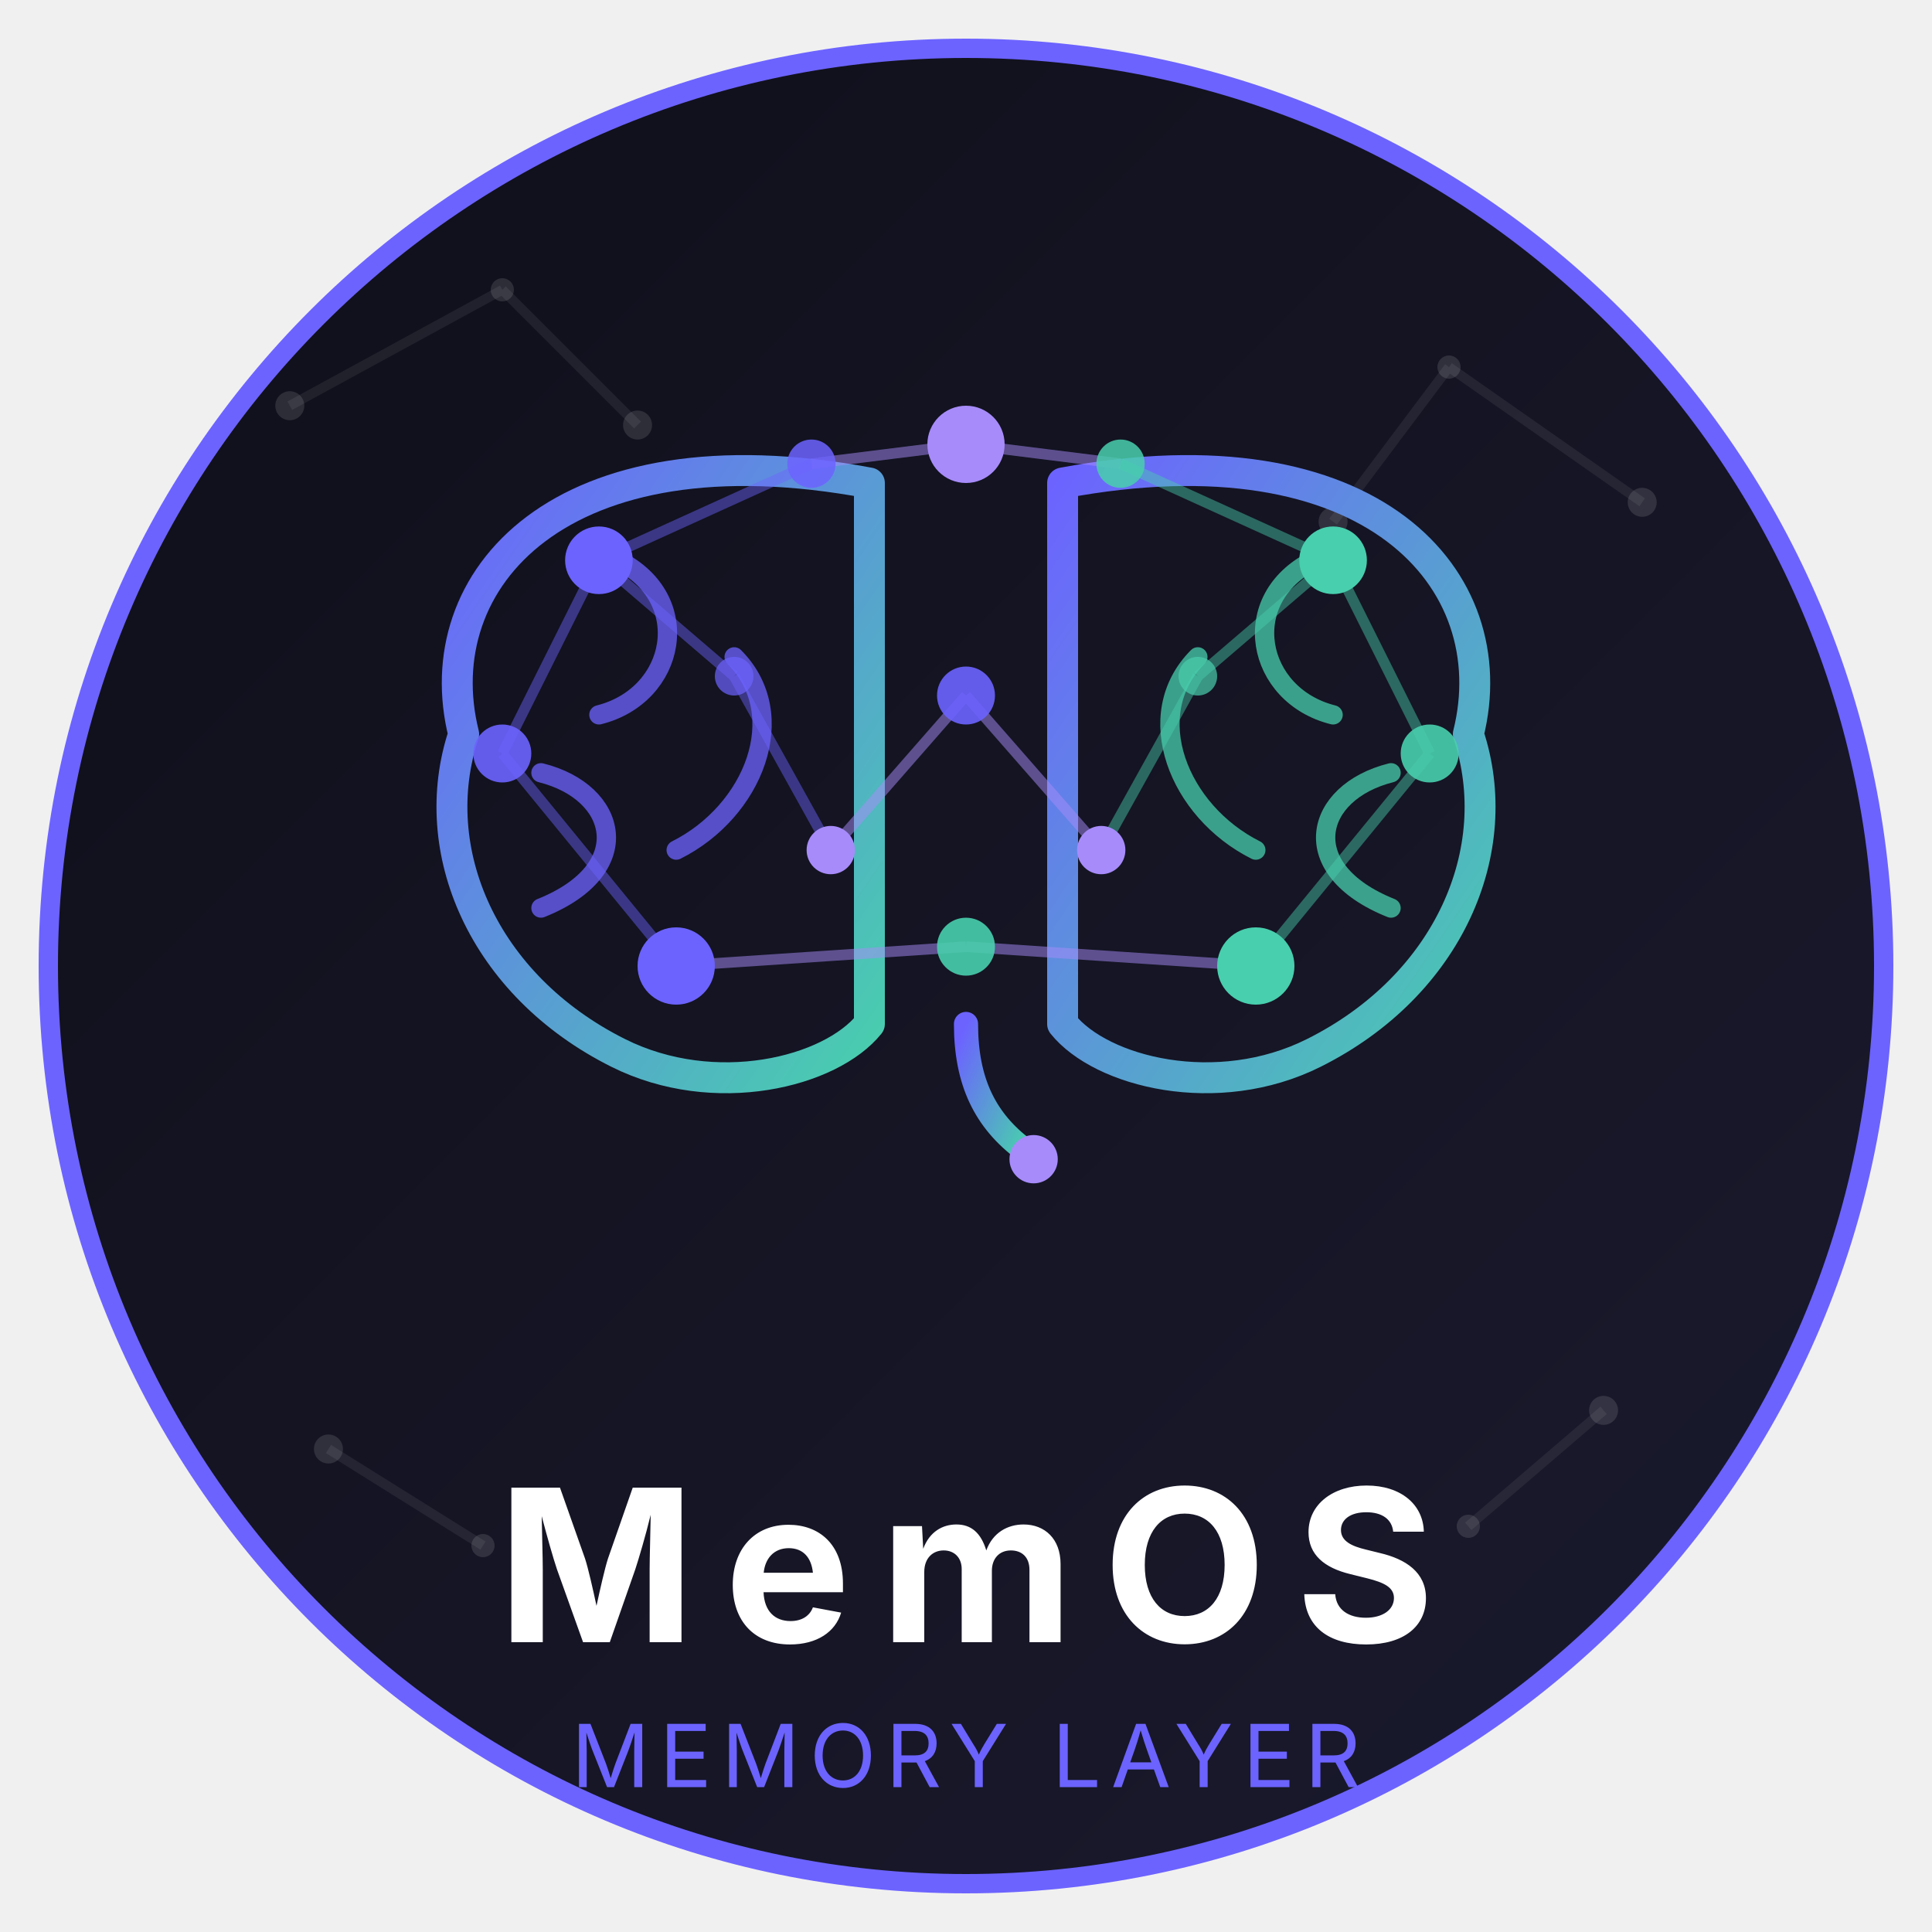
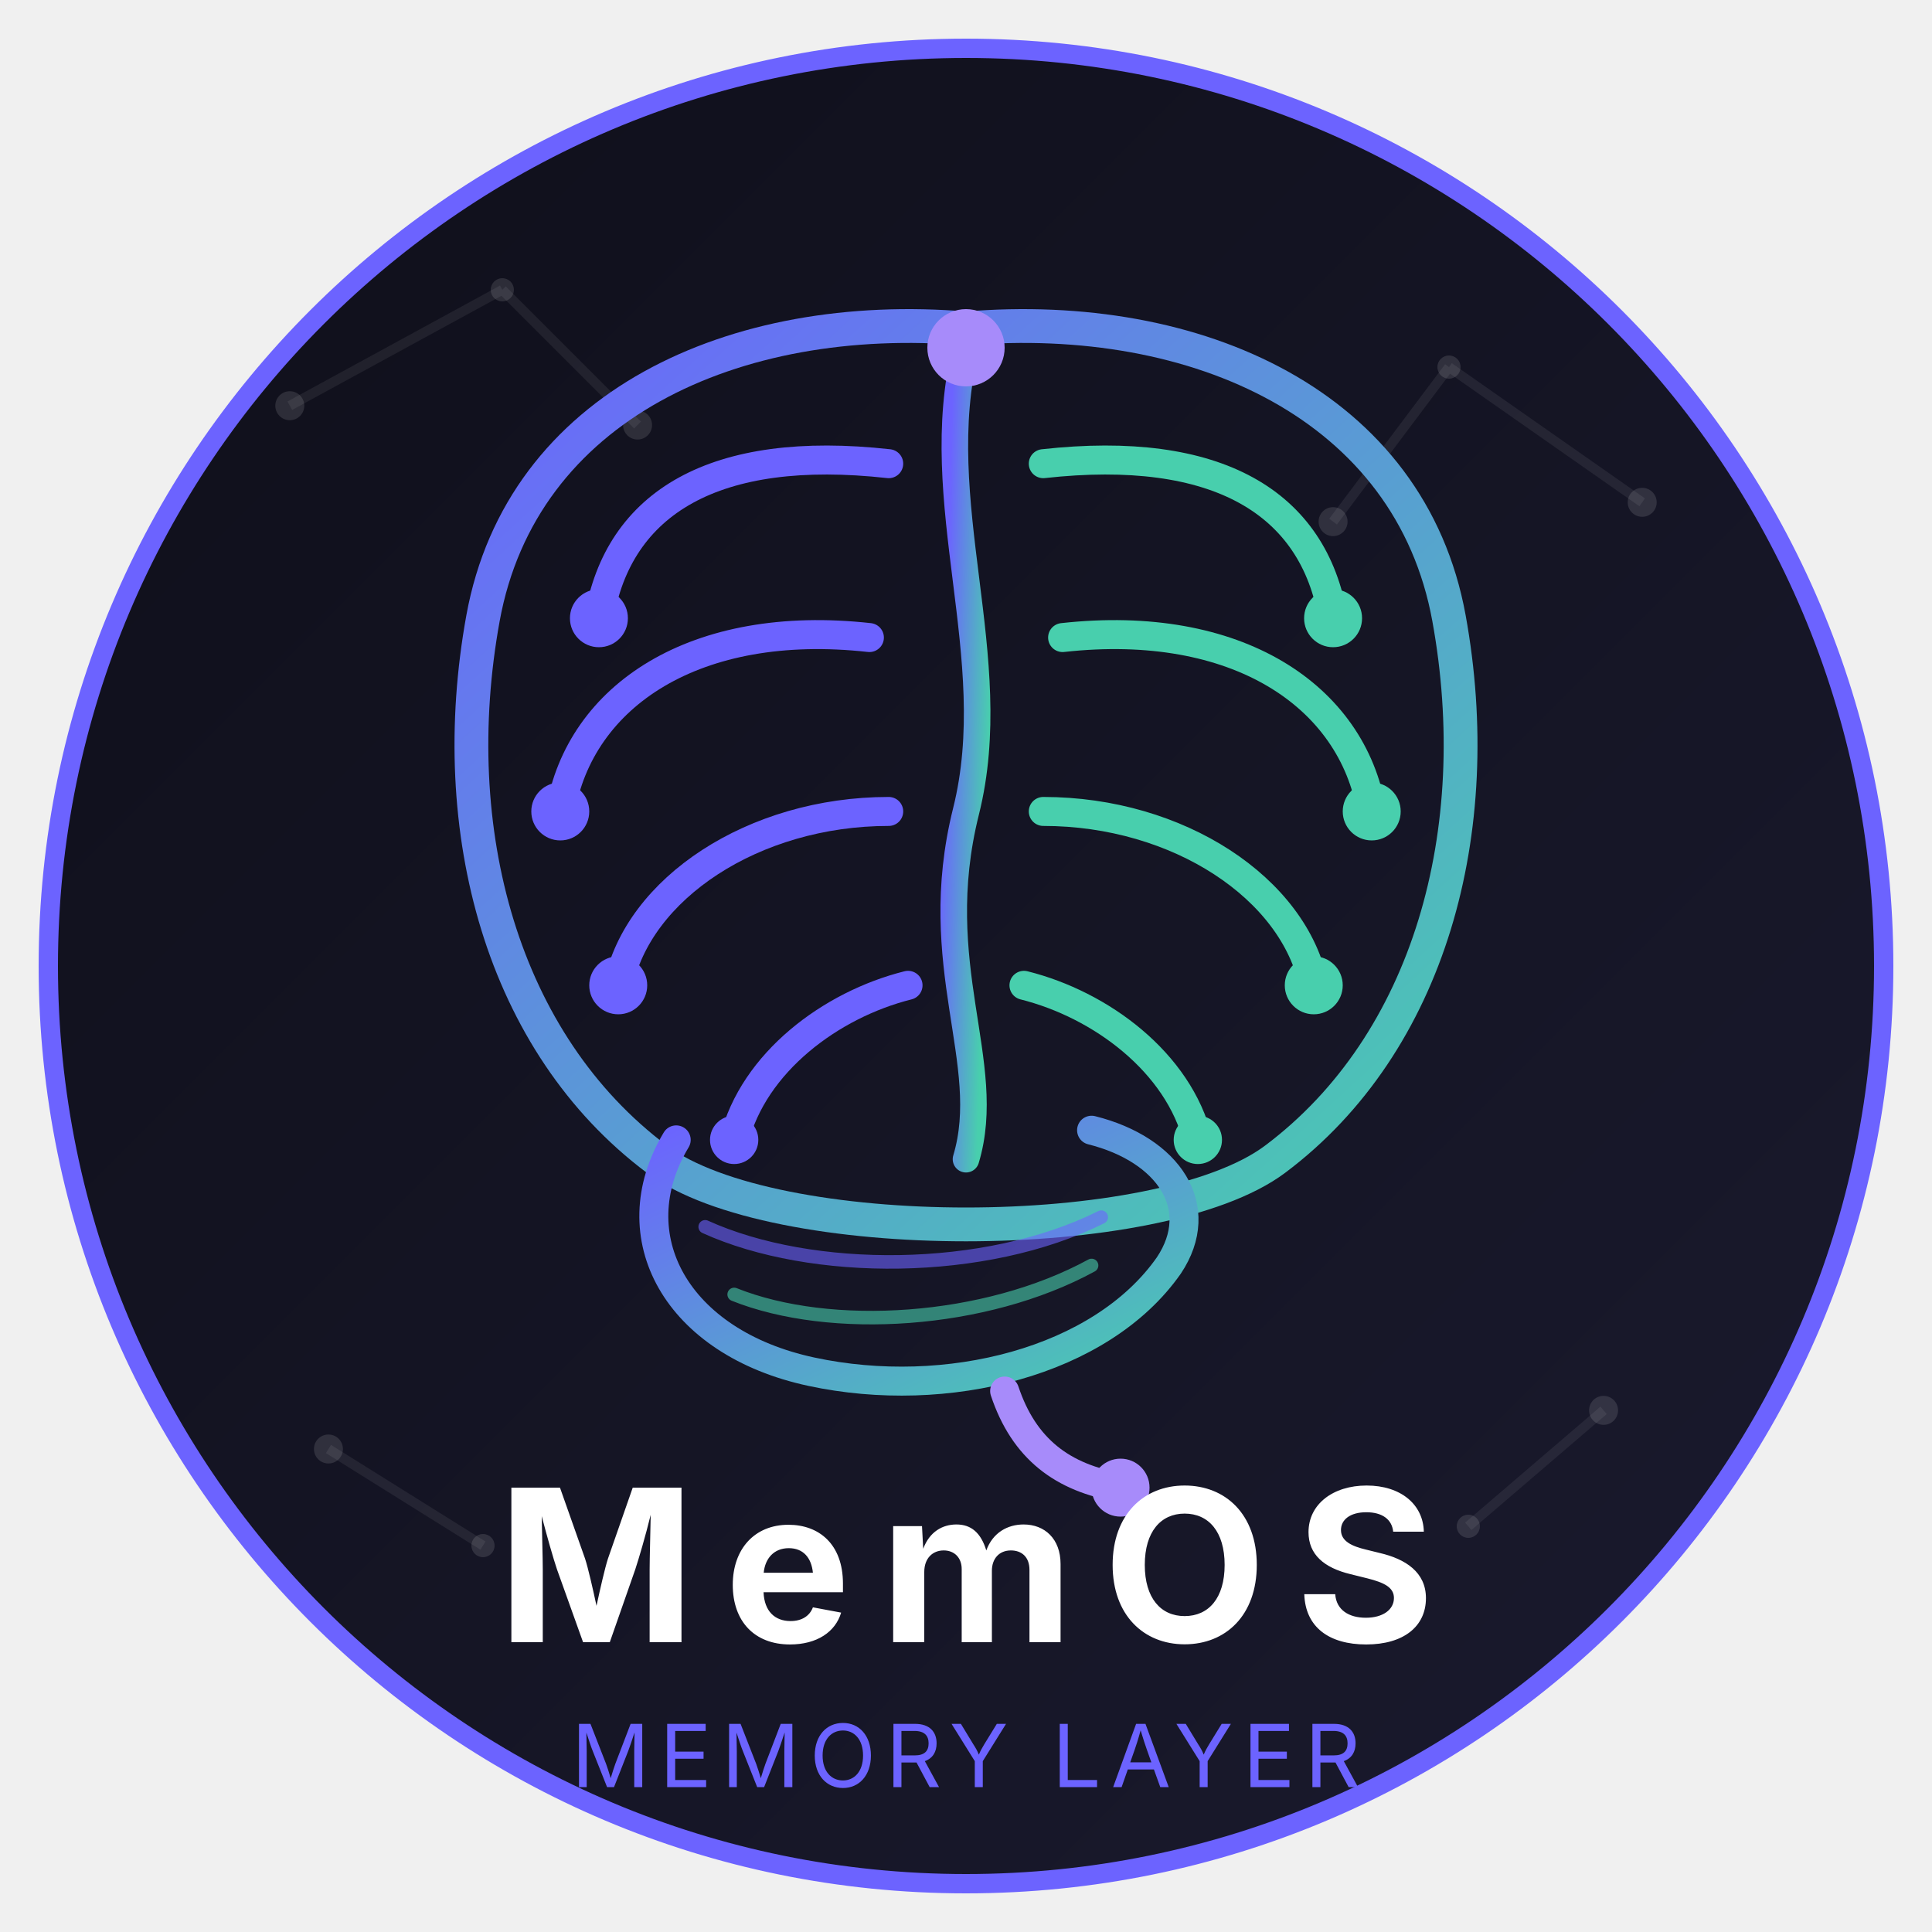
<svg xmlns="http://www.w3.org/2000/svg" width="200" height="200" viewBox="0 0 200 200">
  <defs>
    <linearGradient id="bg" x1="0%" y1="0%" x2="100%" y2="100%">
      <stop offset="0%" style="stop-color:#0f0f1a;stop-opacity:1" />
      <stop offset="100%" style="stop-color:#1a1a2e;stop-opacity:1" />
    </linearGradient>
    <linearGradient id="brain" x1="0%" y1="0%" x2="100%" y2="100%">
      <stop offset="0%" style="stop-color:#6c63ff;stop-opacity:1" />
      <stop offset="100%" style="stop-color:#48cfad;stop-opacity:1" />
    </linearGradient>
  </defs>
  <circle cx="100" cy="100" r="95" fill="url(#bg)" stroke="#6c63ff" stroke-width="2" />
  <g stroke="#ffffff" opacity="0.07" stroke-width="1">
    <line x1="30" y1="42" x2="52" y2="30" />
    <line x1="52" y1="30" x2="66" y2="44" />
    <line x1="170" y1="52" x2="150" y2="38" />
    <line x1="150" y1="38" x2="138" y2="54" />
    <line x1="34" y1="150" x2="50" y2="160" />
    <line x1="166" y1="146" x2="152" y2="158" />
  </g>
  <g fill="#ffffff" opacity="0.12">
    <circle cx="30" cy="42" r="1.5" />
    <circle cx="52" cy="30" r="1.2" />
    <circle cx="66" cy="44" r="1.5" />
    <circle cx="170" cy="52" r="1.5" />
    <circle cx="150" cy="38" r="1.2" />
    <circle cx="138" cy="54" r="1.5" />
    <circle cx="34" cy="150" r="1.5" />
    <circle cx="50" cy="160" r="1.2" />
    <circle cx="166" cy="146" r="1.5" />
    <circle cx="152" cy="158" r="1.2" />
  </g>
-   <g transform="translate(100,84)">
-     <path d="M-10,-34 C-42,-40 -56,-24 -52,-8 C-56,4 -50,18 -36,25 C-26,30 -14,27 -10,22 Z" fill="none" stroke="url(#brain)" stroke-width="3.2" stroke-linecap="round" stroke-linejoin="round" />
-     <path d="M10,-34 C42,-40 56,-24 52,-8 C56,4 50,18 36,25 C26,30 14,27 10,22 Z" fill="none" stroke="url(#brain)" stroke-width="3.2" stroke-linecap="round" stroke-linejoin="round" />
-     <path d="M0,22 C0,28 2,32 6,35" fill="none" stroke="url(#brain)" stroke-width="2.5" stroke-linecap="round" />
-     <circle cx="7" cy="36" r="2.5" fill="#a78bfa" />
-     <line x1="0" y1="-34" x2="0" y2="22" stroke="url(#brain)" stroke-width="2.2" opacity="0.9" />
-     <g fill="none" stroke="#6c63ff" stroke-width="2" stroke-linecap="round" opacity="0.75">
-       <path d="M-36,-26 C-28,-22 -30,-12 -38,-10" />
-       <path d="M-44,-4 C-36,-2 -34,6 -44,10" />
-       <path d="M-24,-16 C-18,-10 -22,0 -30,4" />
-     </g>
-     <g fill="none" stroke="#48cfad" stroke-width="2" stroke-linecap="round" opacity="0.75">
-       <path d="M36,-26 C28,-22 30,-12 38,-10" />
-       <path d="M44,-4 C36,-2 34,6 44,10" />
-       <path d="M24,-16 C18,-10 22,0 30,4" />
-     </g>
-     <g stroke="#6c63ff" stroke-width="1.1" opacity="0.45">
-       <line x1="-38" y1="-26" x2="-16" y2="-36" />
-       <line x1="-38" y1="-26" x2="-48" y2="-6" />
-       <line x1="-48" y1="-6" x2="-30" y2="16" />
-       <line x1="-24" y1="-14" x2="-38" y2="-26" />
-       <line x1="-24" y1="-14" x2="-14" y2="4" />
-     </g>
-     <g stroke="#48cfad" stroke-width="1.1" opacity="0.45">
-       <line x1="38" y1="-26" x2="16" y2="-36" />
-       <line x1="38" y1="-26" x2="48" y2="-6" />
-       <line x1="48" y1="-6" x2="30" y2="16" />
-       <line x1="24" y1="-14" x2="38" y2="-26" />
-       <line x1="24" y1="-14" x2="14" y2="4" />
-     </g>
-     <g stroke="#a78bfa" stroke-width="1.1" opacity="0.5">
-       <line x1="-16" y1="-36" x2="0" y2="-38" />
-       <line x1="16" y1="-36" x2="0" y2="-38" />
-       <line x1="-14" y1="4" x2="0" y2="-12" />
-       <line x1="14" y1="4" x2="0" y2="-12" />
-       <line x1="-30" y1="16" x2="0" y2="14" />
-       <line x1="30" y1="16" x2="0" y2="14" />
-     </g>
-     <circle cx="-38" cy="-26" r="3.5" fill="#6c63ff" />
-     <circle cx="-16" cy="-36" r="2.5" fill="#6c63ff" opacity="0.85" />
-     <circle cx="-48" cy="-6" r="3" fill="#6c63ff" opacity="0.9" />
-     <circle cx="-30" cy="16" r="4" fill="#6c63ff" />
-     <circle cx="-14" cy="4" r="2.5" fill="#a78bfa" />
-     <circle cx="-24" cy="-14" r="2" fill="#6c63ff" opacity="0.7" />
-     <circle cx="38" cy="-26" r="3.5" fill="#48cfad" />
-     <circle cx="16" cy="-36" r="2.5" fill="#48cfad" opacity="0.85" />
-     <circle cx="48" cy="-6" r="3" fill="#48cfad" opacity="0.9" />
-     <circle cx="30" cy="16" r="4" fill="#48cfad" />
-     <circle cx="14" cy="4" r="2.5" fill="#a78bfa" />
-     <circle cx="24" cy="-14" r="2" fill="#48cfad" opacity="0.7" />
-     <circle cx="0" cy="-38" r="4" fill="#a78bfa" />
-     <circle cx="0" cy="-12" r="3" fill="#6c63ff" opacity="0.9" />
-     <circle cx="0" cy="14" r="3" fill="#48cfad" opacity="0.9" />
+   <path d="M100,34            C76,32 54,42 50,64            C46,86 52,108 68,120            C80,129 120,129 132,120            C148,108 154,86 150,64            C146,42 124,32 100,34 Z" fill="none" stroke="url(#brain)" stroke-width="3.5" stroke-linecap="round" stroke-linejoin="round" />
+   <path d="M100,36 C96,52 104,68 100,84 C96,100 103,110 100,120" fill="none" stroke="url(#brain)" stroke-width="2.75" stroke-linecap="round" />
+   <g fill="none" stroke="#6c63ff" stroke-width="3" stroke-linecap="round">
+     <path d="M92,48 C74,46 64,52 62,64" />
+     <path d="M90,66 C72,64 60,72 58,84" />
+     <path d="M92,84 C78,84 66,92 64,102" />
+     <path d="M94,102 C86,104 78,110 76,118" />
  </g>
+   <g fill="none" stroke="#48cfad" stroke-width="3" stroke-linecap="round">
+     <path d="M108,48 C126,46 136,52 138,64" />
+     <path d="M110,66 C128,64 140,72 142,84" />
+     <path d="M108,84 C122,84 134,92 136,102" />
+     <path d="M106,102 C114,104 122,110 124,118" />
+   </g>
+   <path d="M70,118 C64,128 70,139 84,142 C98,145 114,141 121,131 C125,125 121,119 113,117" fill="none" stroke="url(#brain)" stroke-width="3" stroke-linecap="round" />
+   <g fill="none" stroke-width="1.4" stroke-linecap="round" opacity="0.6">
+     <path d="M73,127 C84,132 102,132 114,126" stroke="#6c63ff" />
+     <path d="M76,134 C86,138 102,137 113,131" stroke="#48cfad" />
+   </g>
+   <path d="M104,144 C106,150 110,153 116,154" fill="none" stroke="#a78bfa" stroke-width="3" stroke-linecap="round" />
+   <g fill="#6c63ff">
+     <circle cx="62" cy="64" r="3" />
+     <circle cx="58" cy="84" r="3" />
+     <circle cx="64" cy="102" r="3" />
+     <circle cx="76" cy="118" r="2.5" />
+   </g>
+   <g fill="#48cfad">
+     <circle cx="138" cy="64" r="3" />
+     <circle cx="142" cy="84" r="3" />
+     <circle cx="136" cy="102" r="3" />
+     <circle cx="124" cy="118" r="2.5" />
+   </g>
+   <circle cx="100" cy="36" r="4" fill="#a78bfa" />
+   <circle cx="116" cy="154" r="3" fill="#a78bfa" />
  <text x="100" y="170" font-family="-apple-system,BlinkMacSystemFont,'Segoe UI',sans-serif" font-size="22" font-weight="700" fill="#ffffff" text-anchor="middle" letter-spacing="3">MemOS</text>
  <text x="100" y="185" font-family="-apple-system,BlinkMacSystemFont,'Segoe UI',sans-serif" font-size="9" fill="#6c63ff" text-anchor="middle" letter-spacing="1">MEMORY LAYER</text>
</svg>
